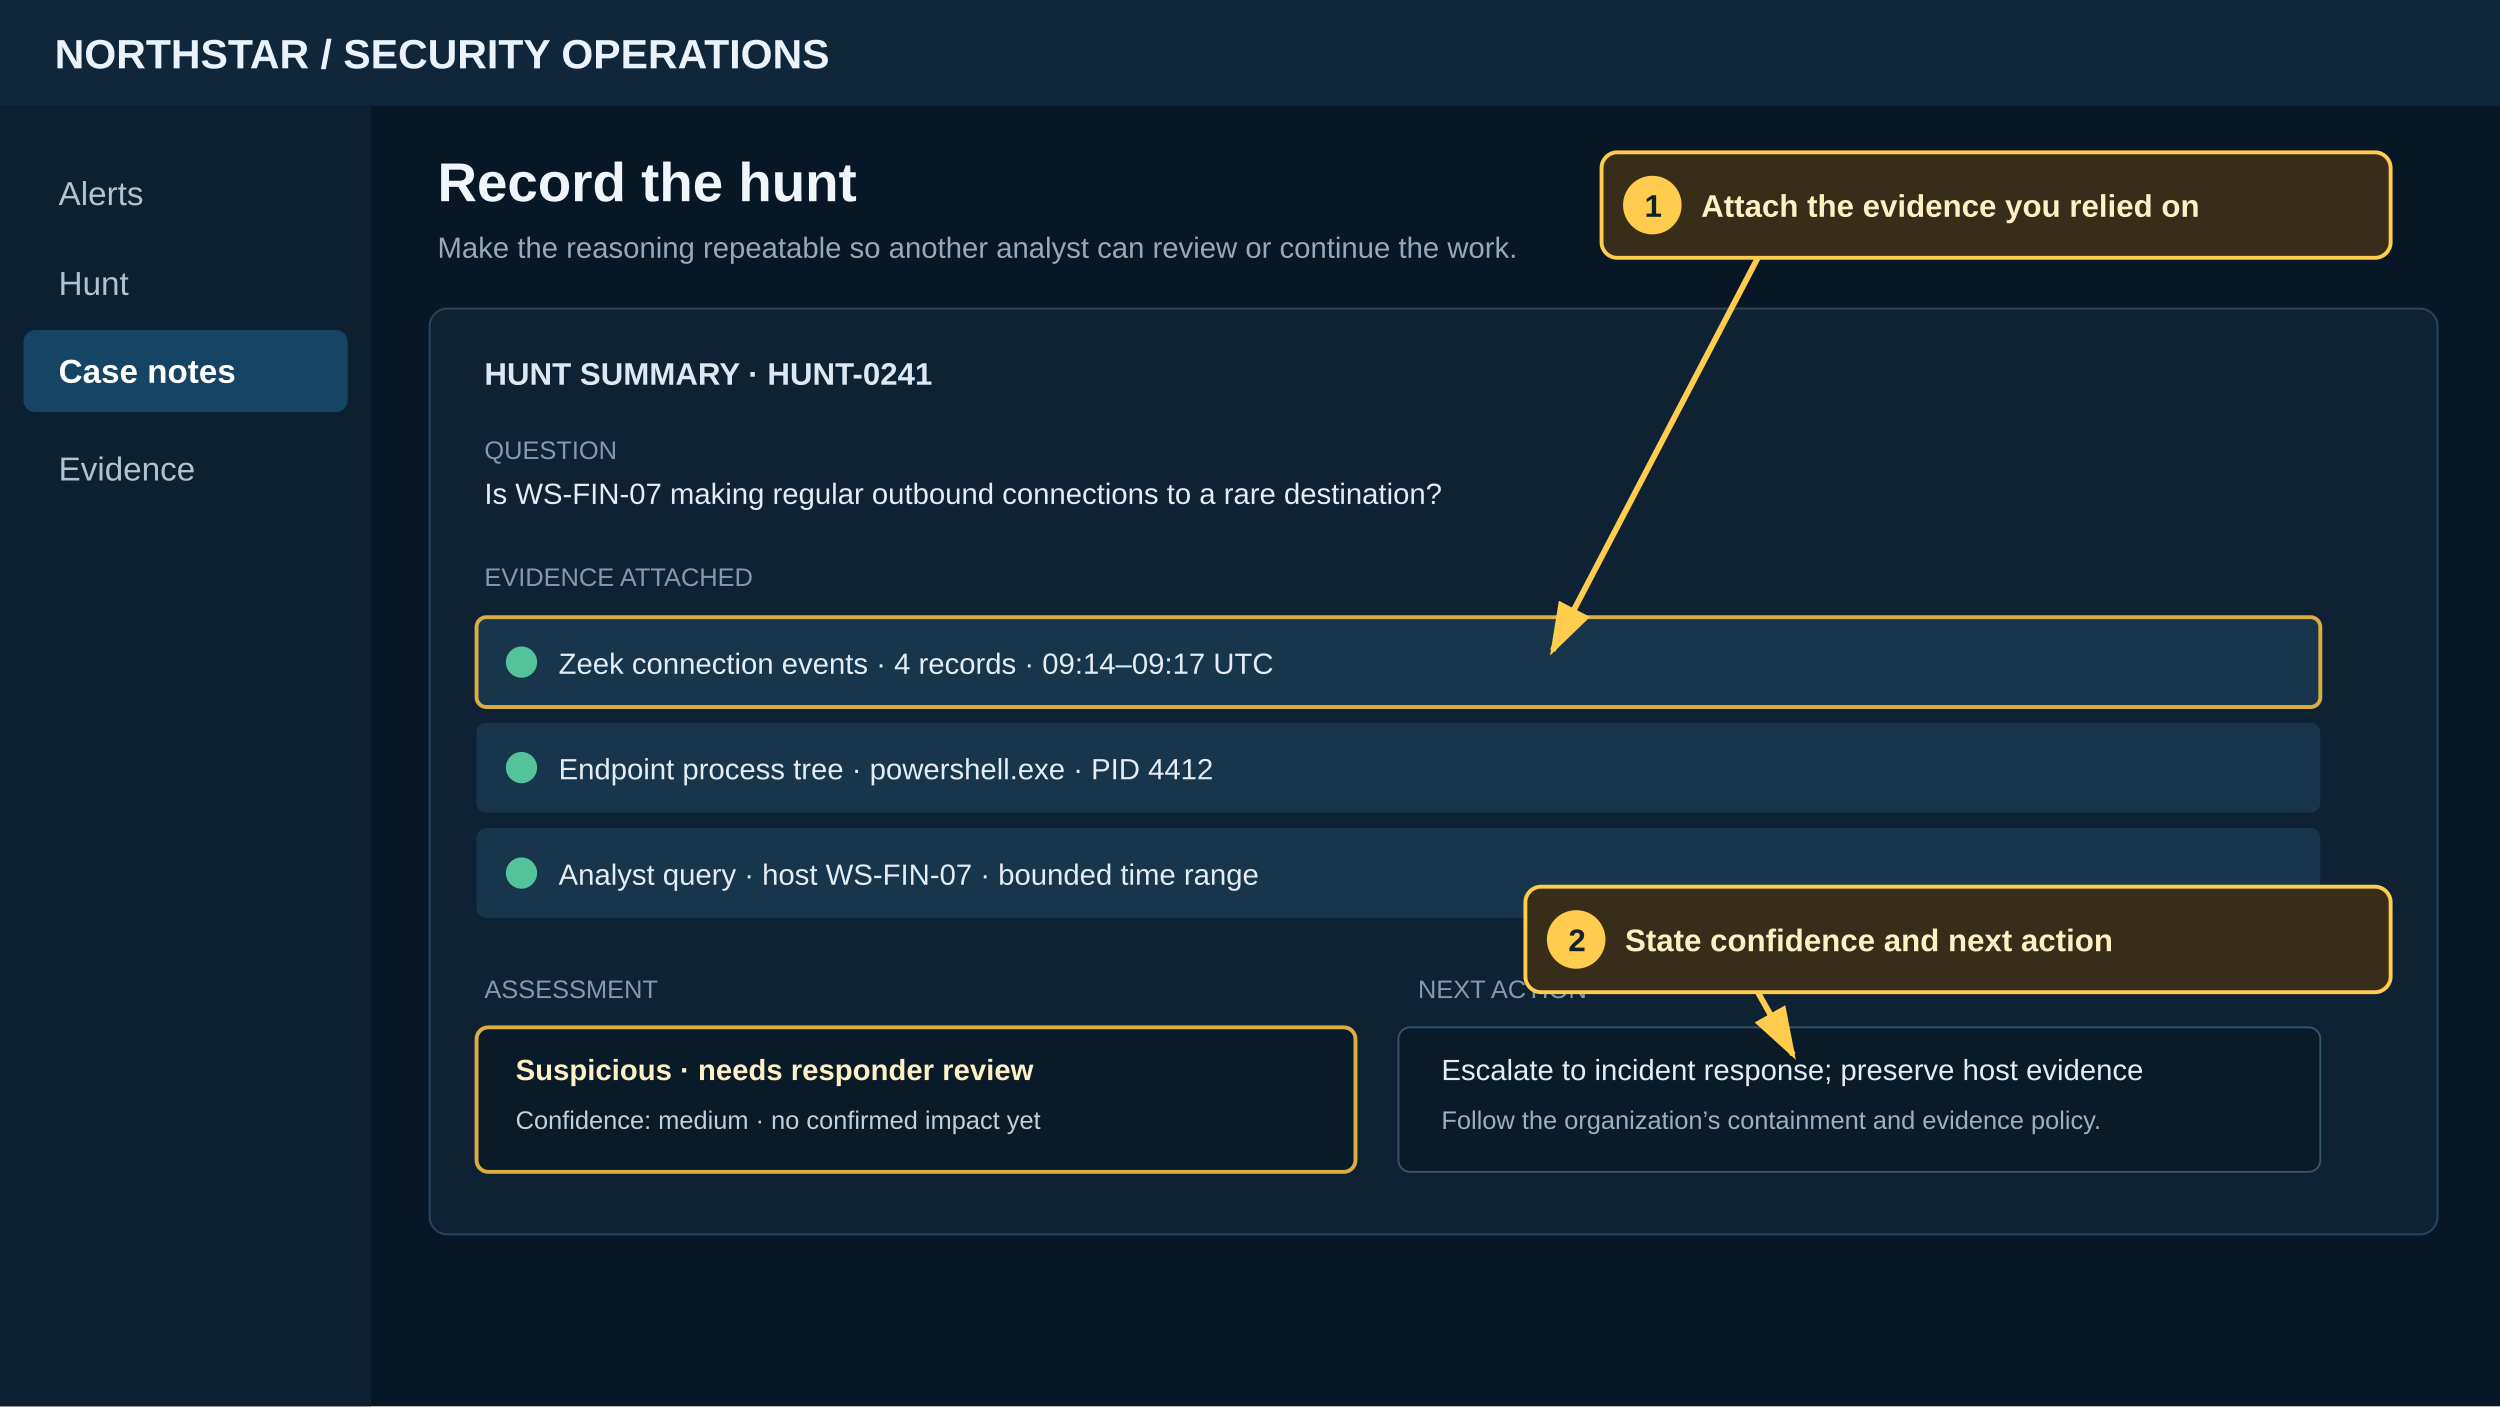
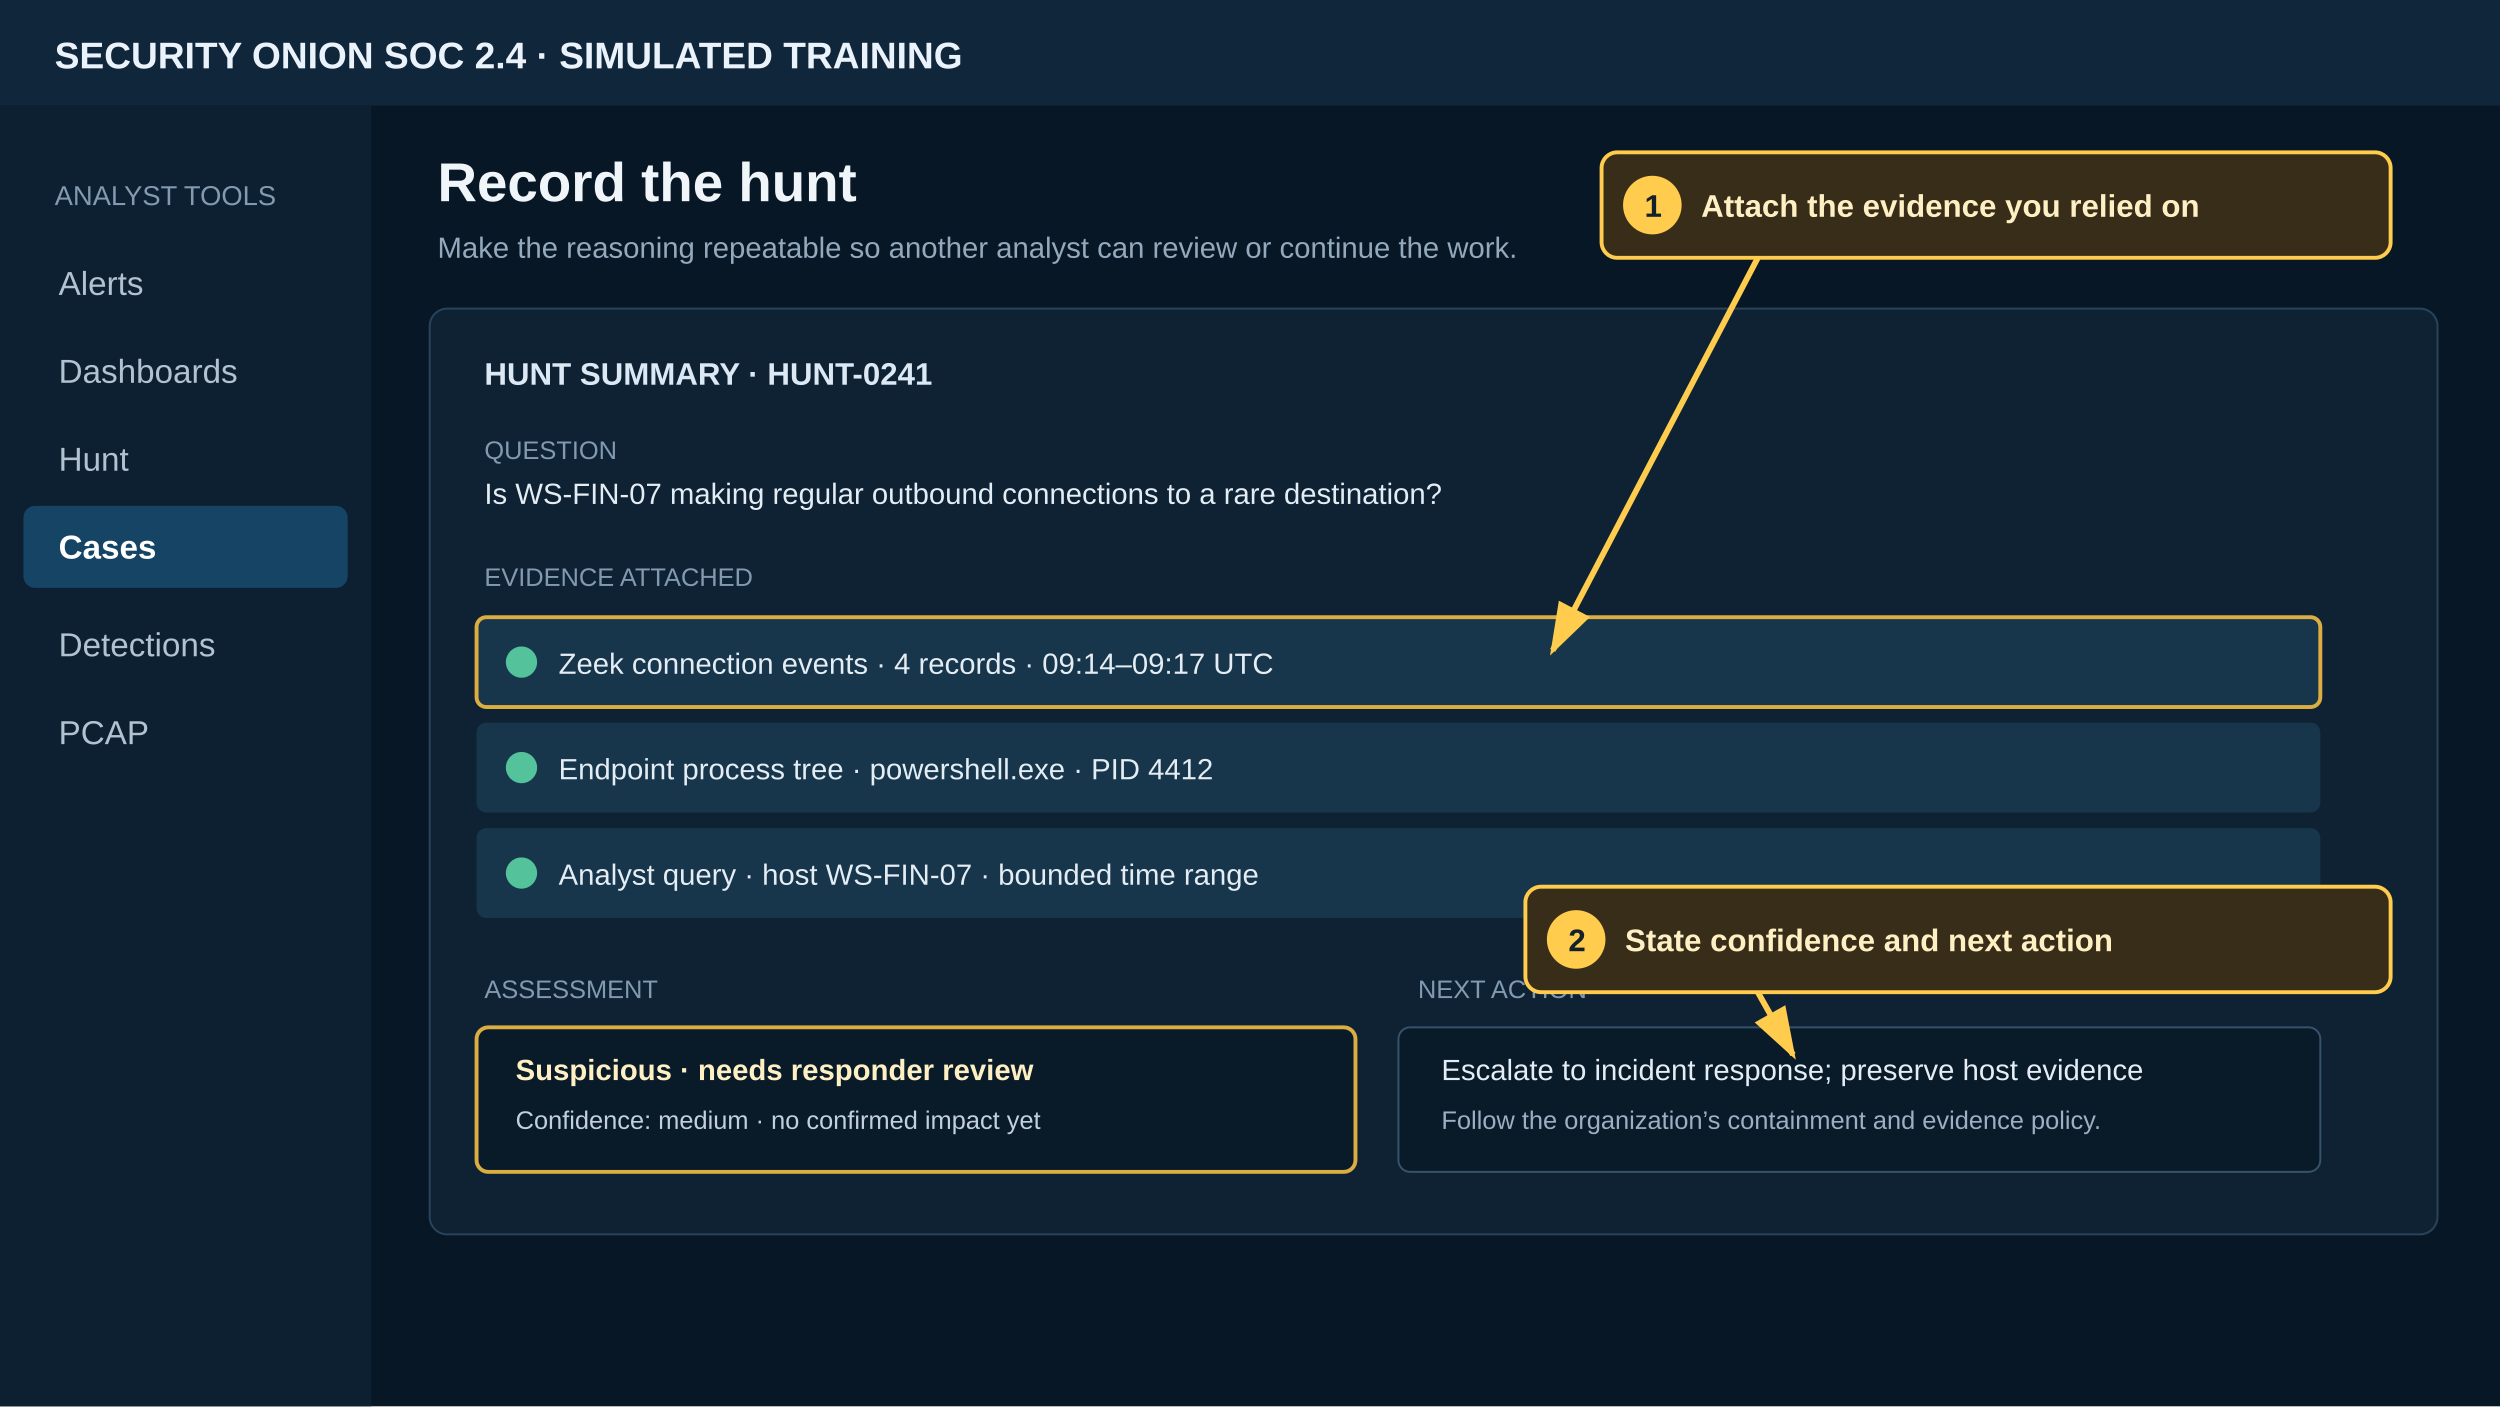
<svg xmlns="http://www.w3.org/2000/svg" viewBox="0 0 1280 720" role="img" aria-labelledby="title desc">
  <defs>
    <marker id="arrow" markerWidth="10" markerHeight="10" refX="8" refY="3" orient="auto">
      <path d="M0 0 9 3 0 6Z" fill="#ffcc4d" />
    </marker>
  </defs>
  <rect width="1280" height="720" fill="#081725" />
  <rect width="1280" height="54" fill="#10263a" />
-   <text x="28" y="35" fill="#eaf2fb" font-family="Arial,sans-serif" font-size="21" font-weight="700">NORTHSTAR  /  SECURITY OPERATIONS</text>
+   <text x="28" y="35" fill="#eaf2fb" font-family="Arial,sans-serif" font-size="19" font-weight="700">SECURITY ONION SOC 2.4 · SIMULATED TRAINING</text>
  <rect y="54" width="190" height="666" fill="#0d2031" />
-   <text x="30" y="105" fill="#b1c2d1" font-family="Arial,sans-serif" font-size="17">Alerts</text>
-   <text x="30" y="151" fill="#b1c2d1" font-family="Arial,sans-serif" font-size="17">Hunt</text>
-   <rect x="12" y="169" width="166" height="42" rx="6" fill="#164465" />
-   <text x="30" y="196" fill="#fff" font-family="Arial,sans-serif" font-size="17" font-weight="700">Case notes</text>
-   <text x="30" y="246" fill="#b1c2d1" font-family="Arial,sans-serif" font-size="17">Evidence</text>
+   <text x="28" y="105" fill="#829ab0" font-family="Arial,sans-serif" font-size="14">ANALYST TOOLS</text>
+   <text x="30" y="151" fill="#b1c2d1" font-family="Arial,sans-serif" font-size="17">Alerts</text>
+   <text x="30" y="196" fill="#b1c2d1" font-family="Arial,sans-serif" font-size="17">Dashboards</text>
+   <text x="30" y="241" fill="#b1c2d1" font-family="Arial,sans-serif" font-size="17">Hunt</text>
+   <rect x="12" y="259" width="166" height="42" rx="6" fill="#164465" />
+   <text x="30" y="286" fill="#fff" font-family="Arial,sans-serif" font-size="17" font-weight="700">Cases</text>
+   <text x="30" y="336" fill="#b1c2d1" font-family="Arial,sans-serif" font-size="17">Detections</text>
+   <text x="30" y="381" fill="#b1c2d1" font-family="Arial,sans-serif" font-size="17">PCAP</text>
  <text x="224" y="103" fill="#f0f5fa" font-family="Arial,sans-serif" font-size="28" font-weight="700">Record the hunt</text>
  <text x="224" y="132" fill="#93a9bd" font-family="Arial,sans-serif" font-size="15">Make the reasoning repeatable so another analyst can review or continue the work.</text>
  <rect x="220" y="158" width="1028" height="474" rx="9" fill="#0e2234" stroke="#28445c" />
  <text x="248" y="197" fill="#dce8f3" font-family="Arial,sans-serif" font-size="16" font-weight="700">HUNT SUMMARY · HUNT-0241</text>
  <text x="248" y="235" fill="#829ab0" font-family="Arial,sans-serif" font-size="13">QUESTION</text>
  <text x="248" y="258" fill="#e5edf4" font-family="Arial,sans-serif" font-size="15">Is WS-FIN-07 making regular outbound connections to a rare destination?</text>
  <text x="248" y="300" fill="#829ab0" font-family="Arial,sans-serif" font-size="13">EVIDENCE ATTACHED</text>
  <rect x="244" y="316" width="944" height="46" rx="5" fill="#17364c" stroke="#dcae42" stroke-width="2" />
  <circle cx="267" cy="339" r="8" fill="#54c29a" />
  <text x="286" y="345" fill="#e5edf4" font-family="Arial,sans-serif" font-size="15">Zeek connection events · 4 records · 09:14–09:17 UTC</text>
  <rect x="244" y="370" width="944" height="46" rx="5" fill="#17364c" />
  <circle cx="267" cy="393" r="8" fill="#54c29a" />
  <text x="286" y="399" fill="#e5edf4" font-family="Arial,sans-serif" font-size="15">Endpoint process tree · powershell.exe · PID 4412</text>
  <rect x="244" y="424" width="944" height="46" rx="5" fill="#17364c" />
  <circle cx="267" cy="447" r="8" fill="#54c29a" />
  <text x="286" y="453" fill="#e5edf4" font-family="Arial,sans-serif" font-size="15">Analyst query · host WS-FIN-07 · bounded time range</text>
  <text x="248" y="511" fill="#829ab0" font-family="Arial,sans-serif" font-size="13">ASSESSMENT</text>
  <rect x="244" y="526" width="450" height="74" rx="6" fill="#091a29" stroke="#dcae42" stroke-width="2" />
  <text x="264" y="553" fill="#fff0c4" font-family="Arial,sans-serif" font-size="15" font-weight="700">Suspicious · needs responder review</text>
  <text x="264" y="578" fill="#c3d0dc" font-family="Arial,sans-serif" font-size="13">Confidence: medium · no confirmed impact yet</text>
  <text x="726" y="511" fill="#829ab0" font-family="Arial,sans-serif" font-size="13">NEXT ACTION</text>
  <rect x="716" y="526" width="472" height="74" rx="6" fill="#091a29" stroke="#35536b" />
  <text x="738" y="553" fill="#e5edf4" font-family="Arial,sans-serif" font-size="15">Escalate to incident response; preserve host evidence</text>
  <text x="738" y="578" fill="#9bb0c2" font-family="Arial,sans-serif" font-size="13">Follow the organization’s containment and evidence policy.</text>
  <rect x="820" y="78" width="404" height="54" rx="8" fill="#372d19" stroke="#ffcc4d" stroke-width="2" />
  <circle cx="846" cy="105" r="15" fill="#ffcc4d" />
  <text x="842" y="111" fill="#14202a" font-family="Arial,sans-serif" font-size="16" font-weight="700">1</text>
  <text x="871" y="111" fill="#fff0c4" font-family="Arial,sans-serif" font-size="16" font-weight="700">Attach the evidence you relied on</text>
  <path d="M900 132 795 333" fill="none" stroke="#ffcc4d" stroke-width="3" marker-end="url(#arrow)" />
  <rect x="781" y="454" width="443" height="54" rx="8" fill="#372d19" stroke="#ffcc4d" stroke-width="2" />
  <circle cx="807" cy="481" r="15" fill="#ffcc4d" />
  <text x="803" y="487" fill="#14202a" font-family="Arial,sans-serif" font-size="16" font-weight="700">2</text>
  <text x="832" y="487" fill="#fff0c4" font-family="Arial,sans-serif" font-size="16" font-weight="700">State confidence and next action</text>
  <path d="M900 508 918 540" fill="none" stroke="#ffcc4d" stroke-width="3" marker-end="url(#arrow)" />
</svg>
